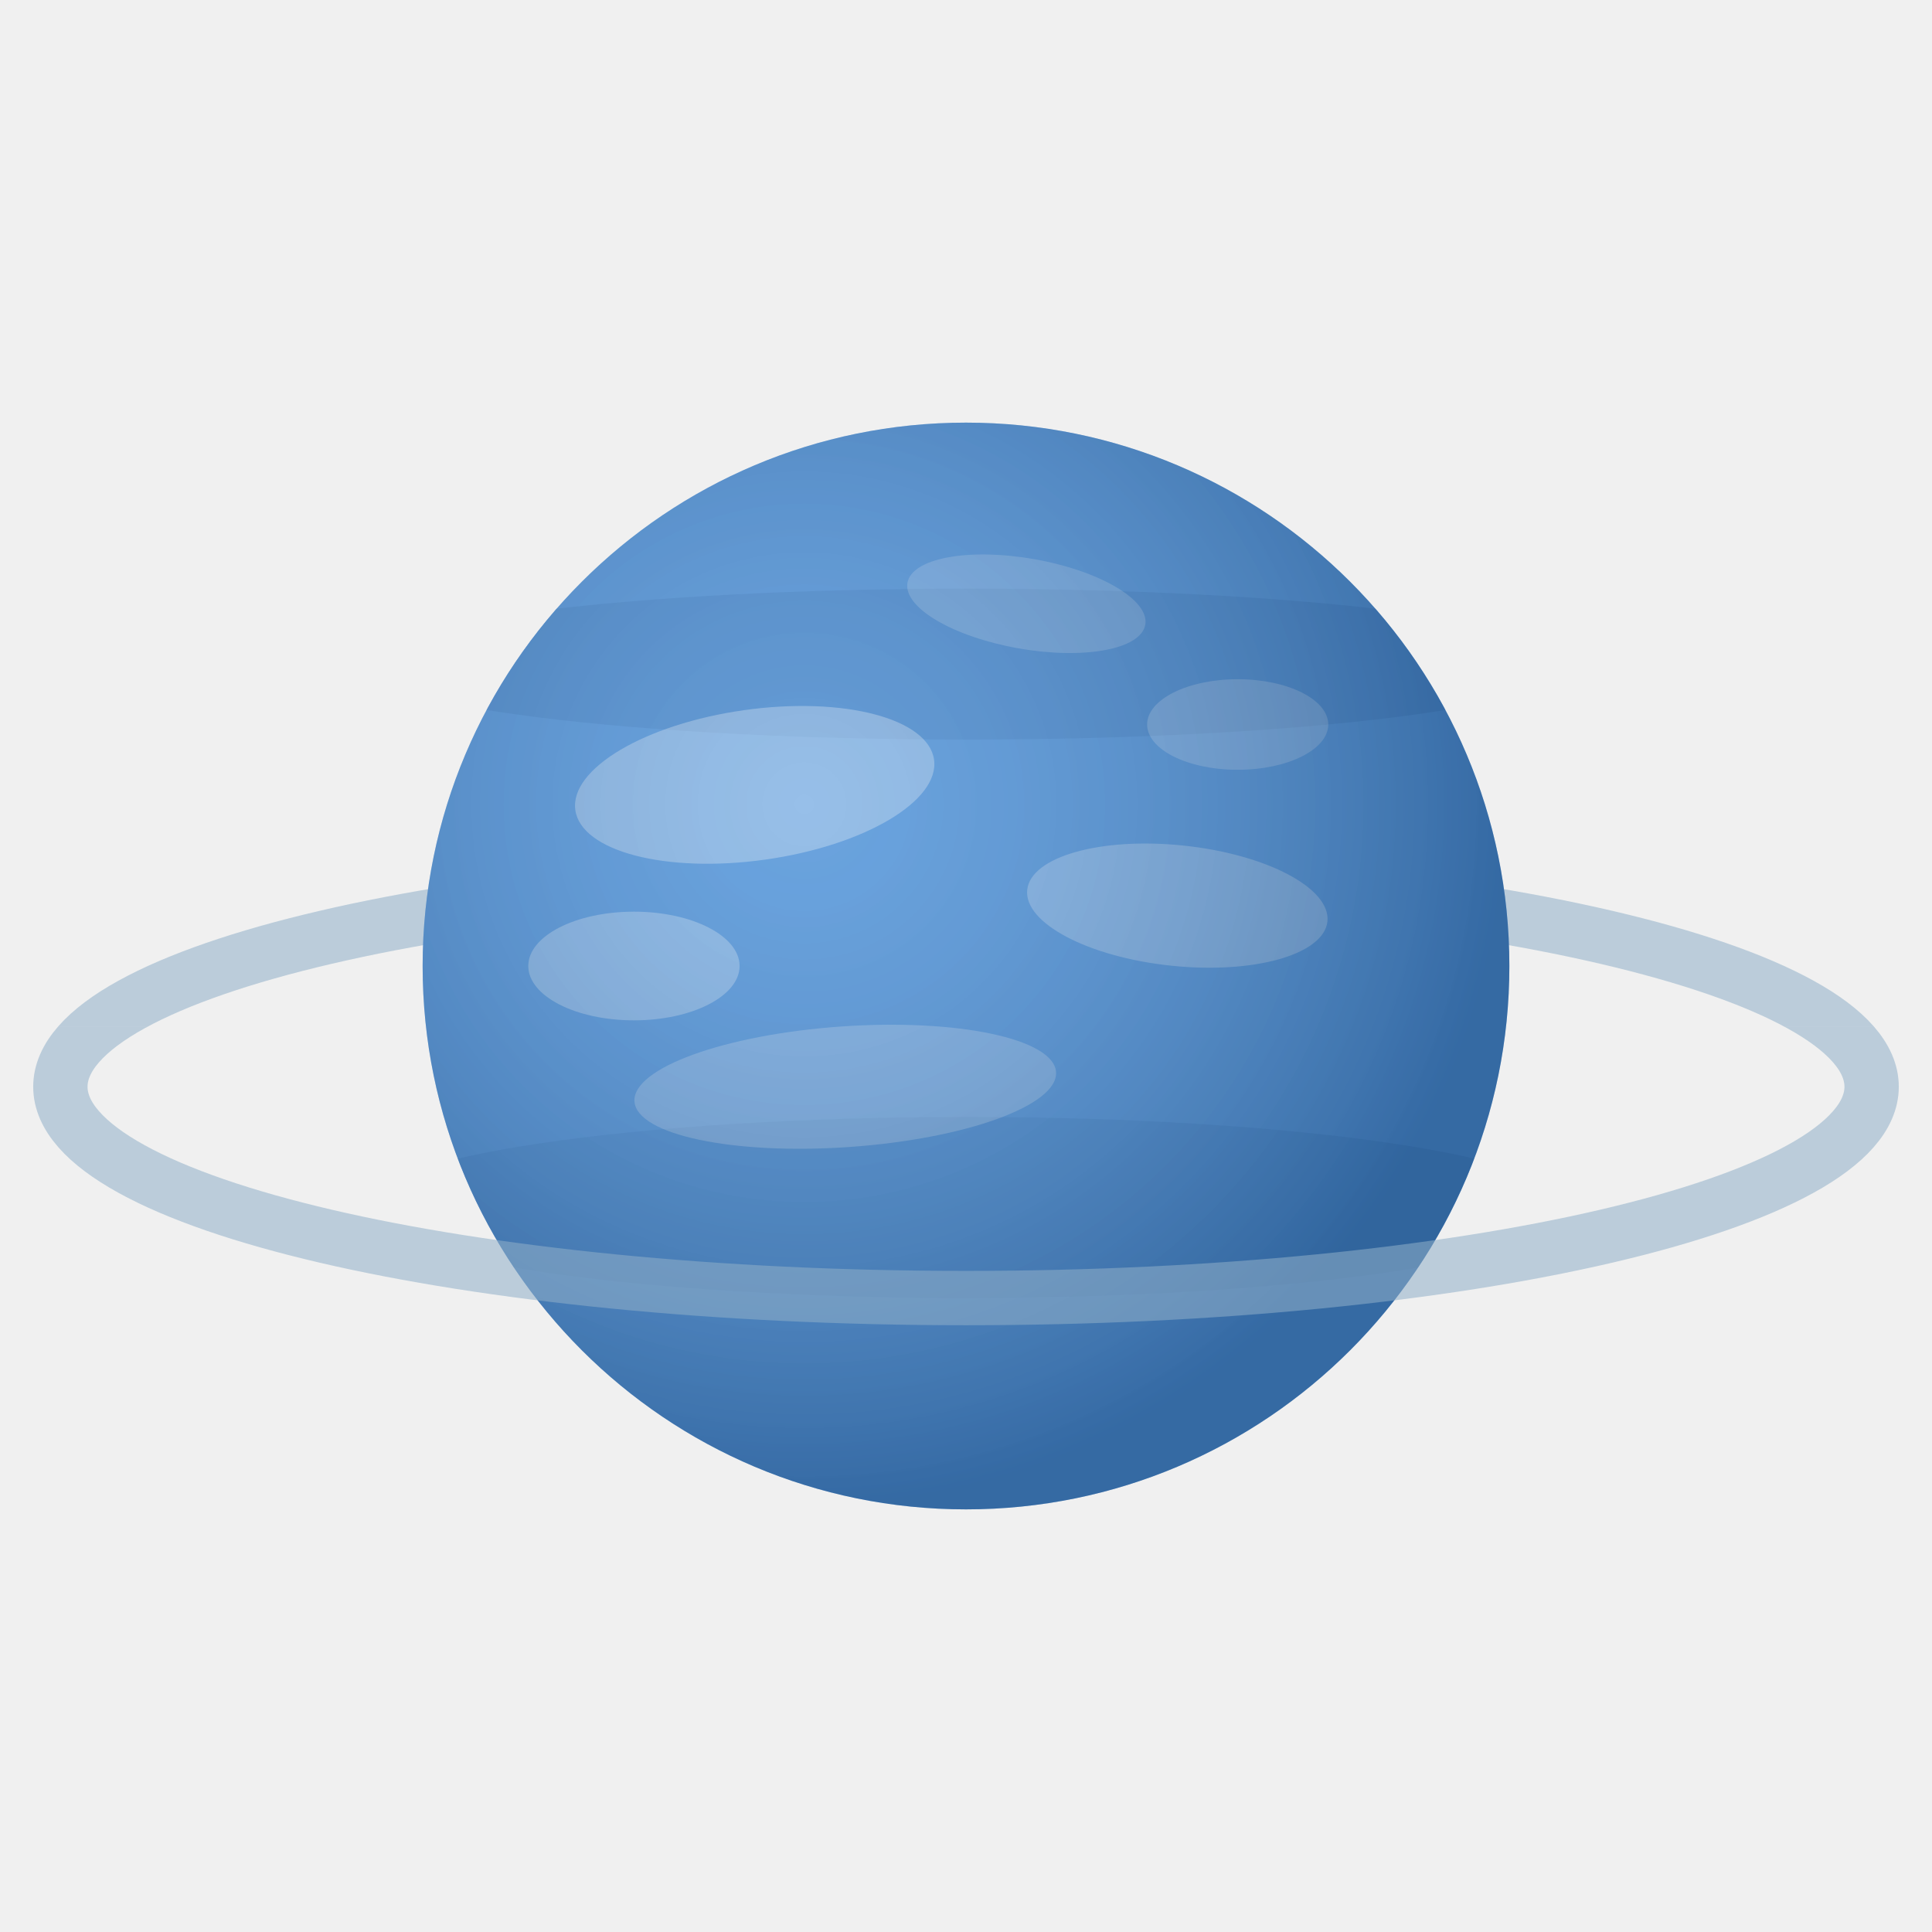
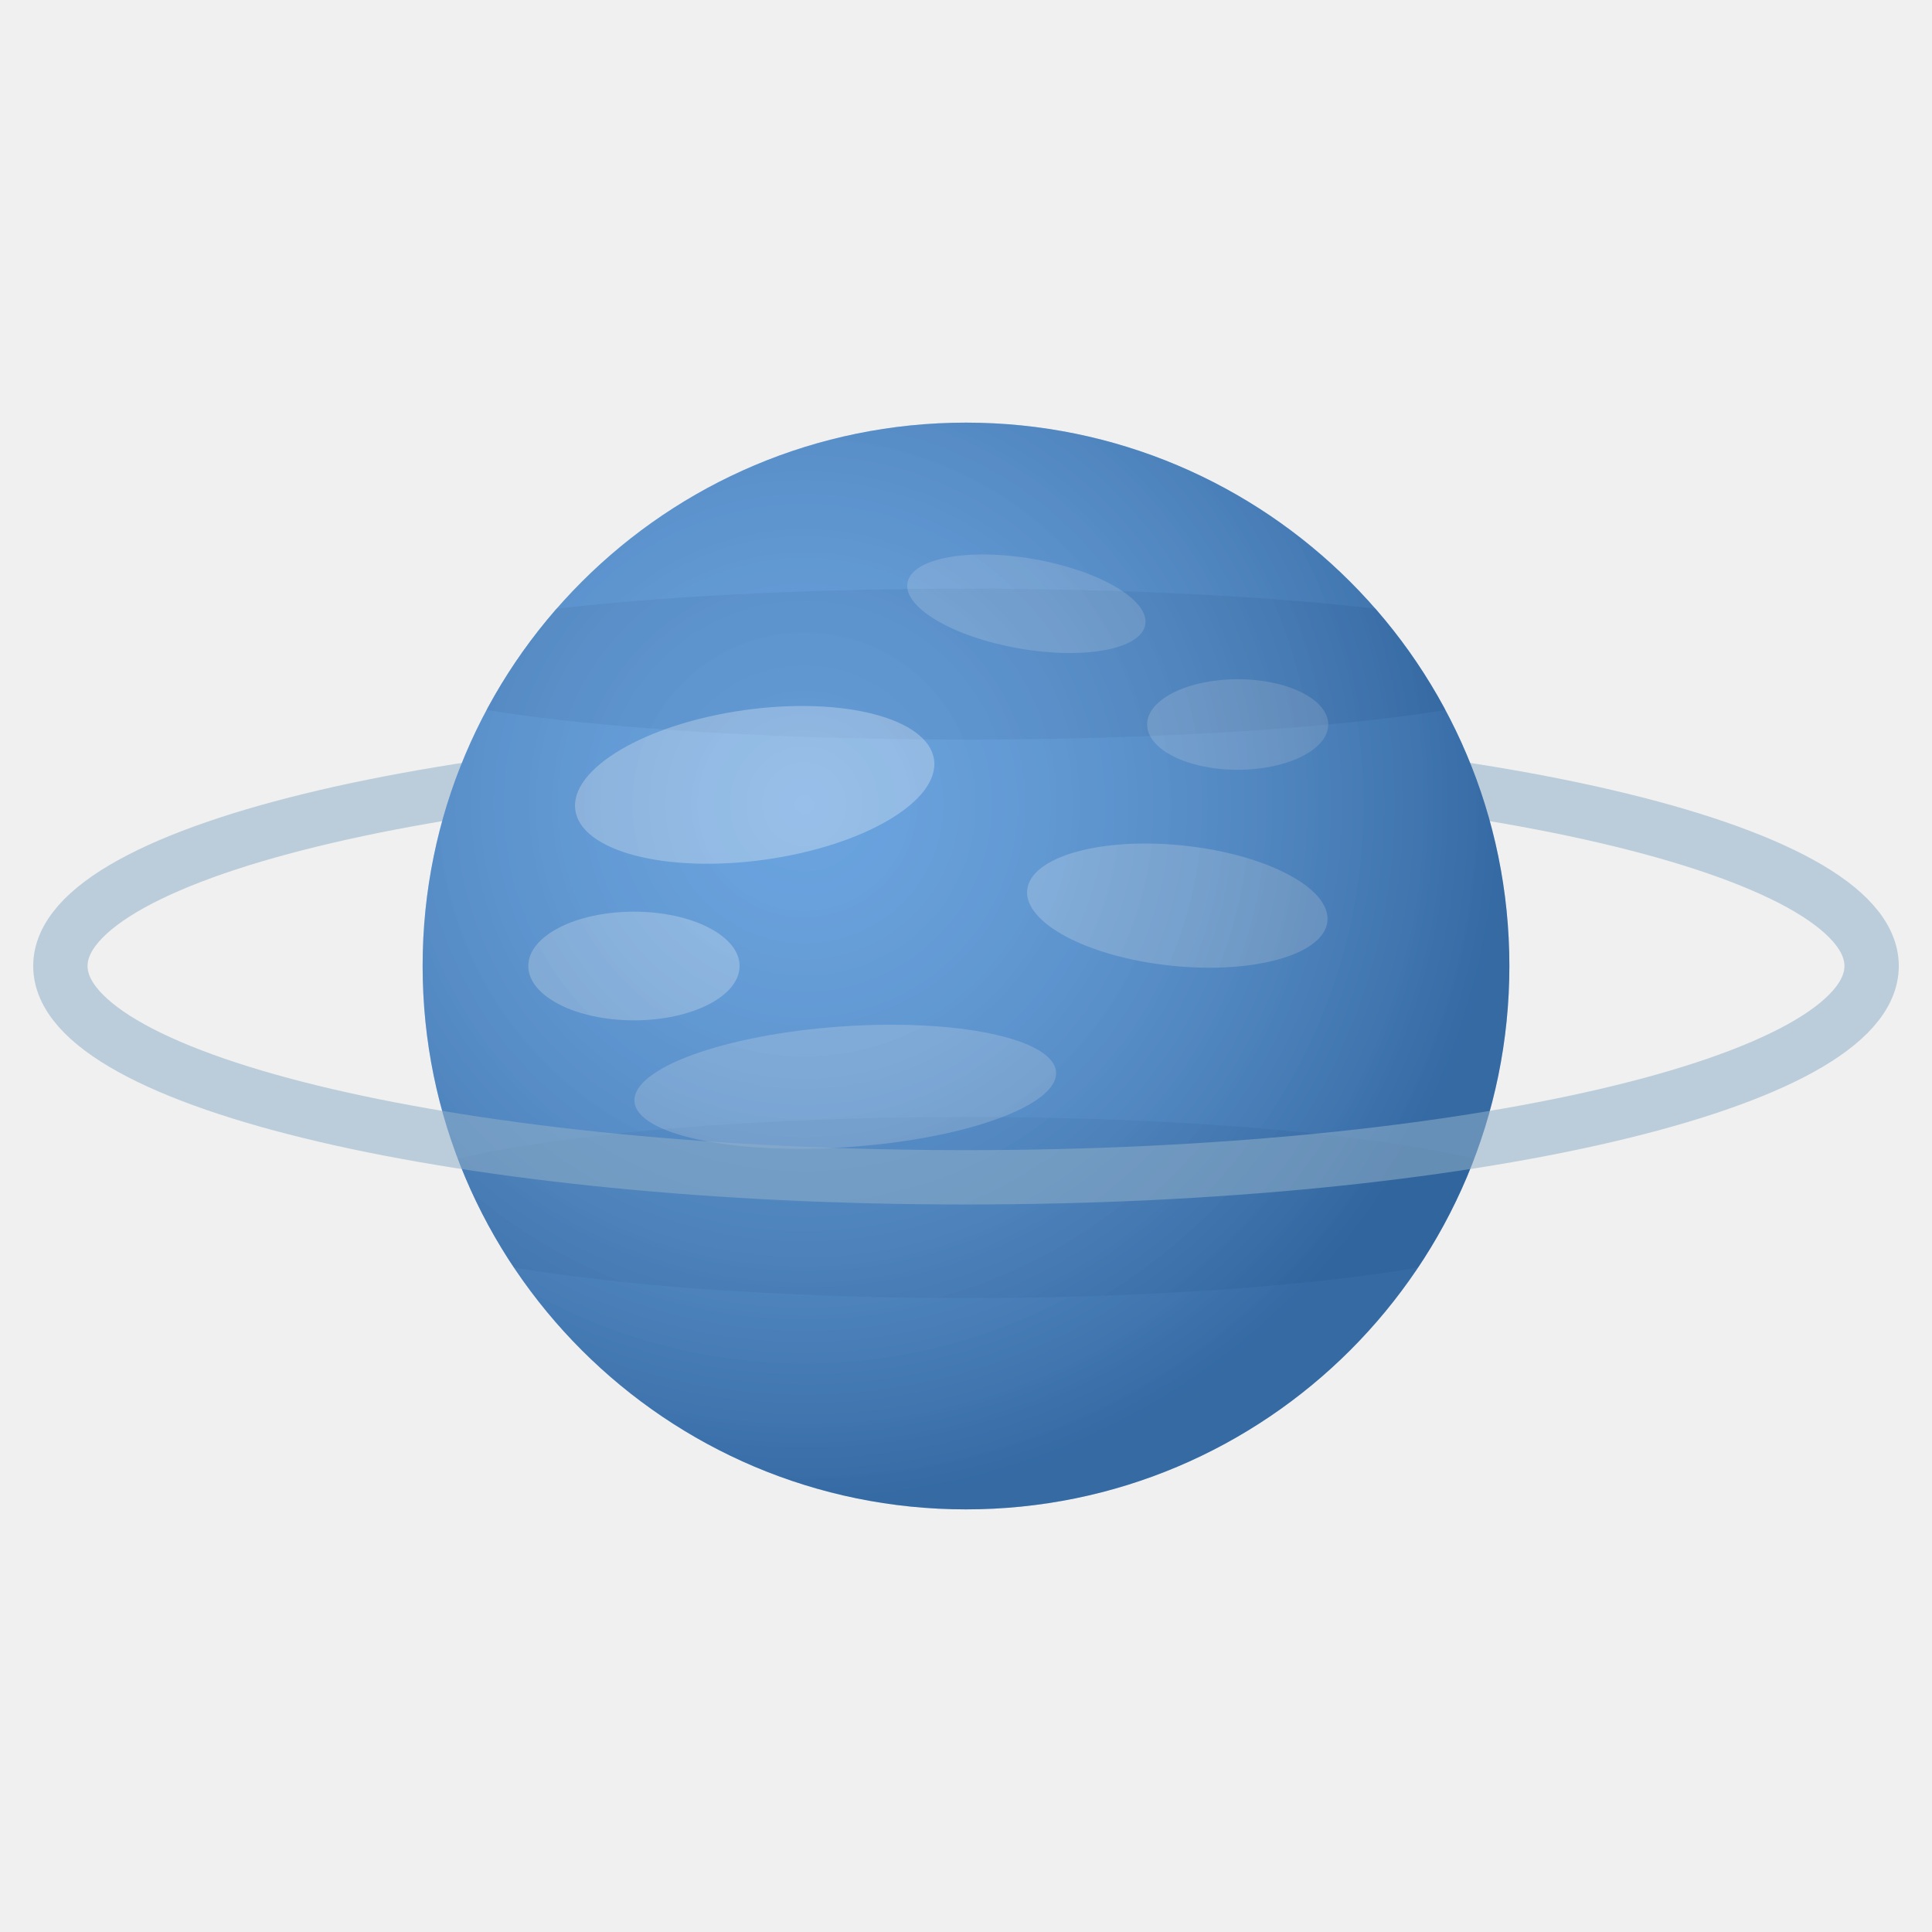
<svg xmlns="http://www.w3.org/2000/svg" viewBox="0 0 64 64">
  <defs>
    <clipPath id="ring-back">
-       <rect x="0" y="0" width="64" height="34" />
+       <rect x="0" y="0" width="64" height="32" />
    </clipPath>
    <clipPath id="ring-front">
-       <rect x="0" y="34" width="64" height="30" />
+       <rect x="0" y="32" width="64" height="32" />
    </clipPath>
    <clipPath id="planet-clip">
      <circle cx="32" cy="32" r="18" />
    </clipPath>
    <radialGradient id="shading" cx="0.35" cy="0.35" r="0.65">
      <stop offset="0%" stop-color="white" stop-opacity="0.18" />
      <stop offset="100%" stop-color="#0d2240" stop-opacity="0.35" />
    </radialGradient>
  </defs>
-   <ellipse cx="32" cy="36" rx="30" ry="7" fill="none" stroke="#8fafc8" stroke-width="1.8" opacity="0.55" clip-path="url(#ring-back)" />
+   <ellipse cx="32" cy="32" rx="30" ry="7" fill="none" stroke="#8fafc8" stroke-width="1.8" opacity="0.55" clip-path="url(#ring-back)" />
  <circle cx="32" cy="32" r="18" fill="#4a90d9" />
  <g clip-path="url(#planet-clip)">
    <ellipse cx="32" cy="22" rx="20" ry="2.5" fill="#3a7cc4" opacity="0.5" />
    <ellipse cx="32" cy="40" rx="20" ry="3" fill="#3a7cc4" opacity="0.4" />
    <ellipse cx="25" cy="26" rx="6" ry="2.5" fill="white" opacity="0.3" transform="rotate(-8 25 26)" />
    <ellipse cx="39" cy="30" rx="5" ry="2" fill="white" opacity="0.25" transform="rotate(6 39 30)" />
    <ellipse cx="28" cy="36" rx="7" ry="2" fill="white" opacity="0.22" transform="rotate(-4 28 36)" />
    <ellipse cx="21" cy="32" rx="3.5" ry="1.8" fill="white" opacity="0.28" />
    <ellipse cx="41" cy="24" rx="3" ry="1.5" fill="white" opacity="0.2" />
    <ellipse cx="34" cy="20" rx="4" ry="1.5" fill="white" opacity="0.18" transform="rotate(10 34 20)" />
  </g>
  <circle cx="32" cy="32" r="18" fill="url(#shading)" />
-   <ellipse cx="32" cy="36" rx="30" ry="7" fill="none" stroke="#8fafc8" stroke-width="1.8" opacity="0.55" clip-path="url(#ring-front)" />
+   <ellipse cx="32" cy="32" rx="30" ry="7" fill="none" stroke="#8fafc8" stroke-width="1.8" opacity="0.55" clip-path="url(#ring-front)" />
</svg>
